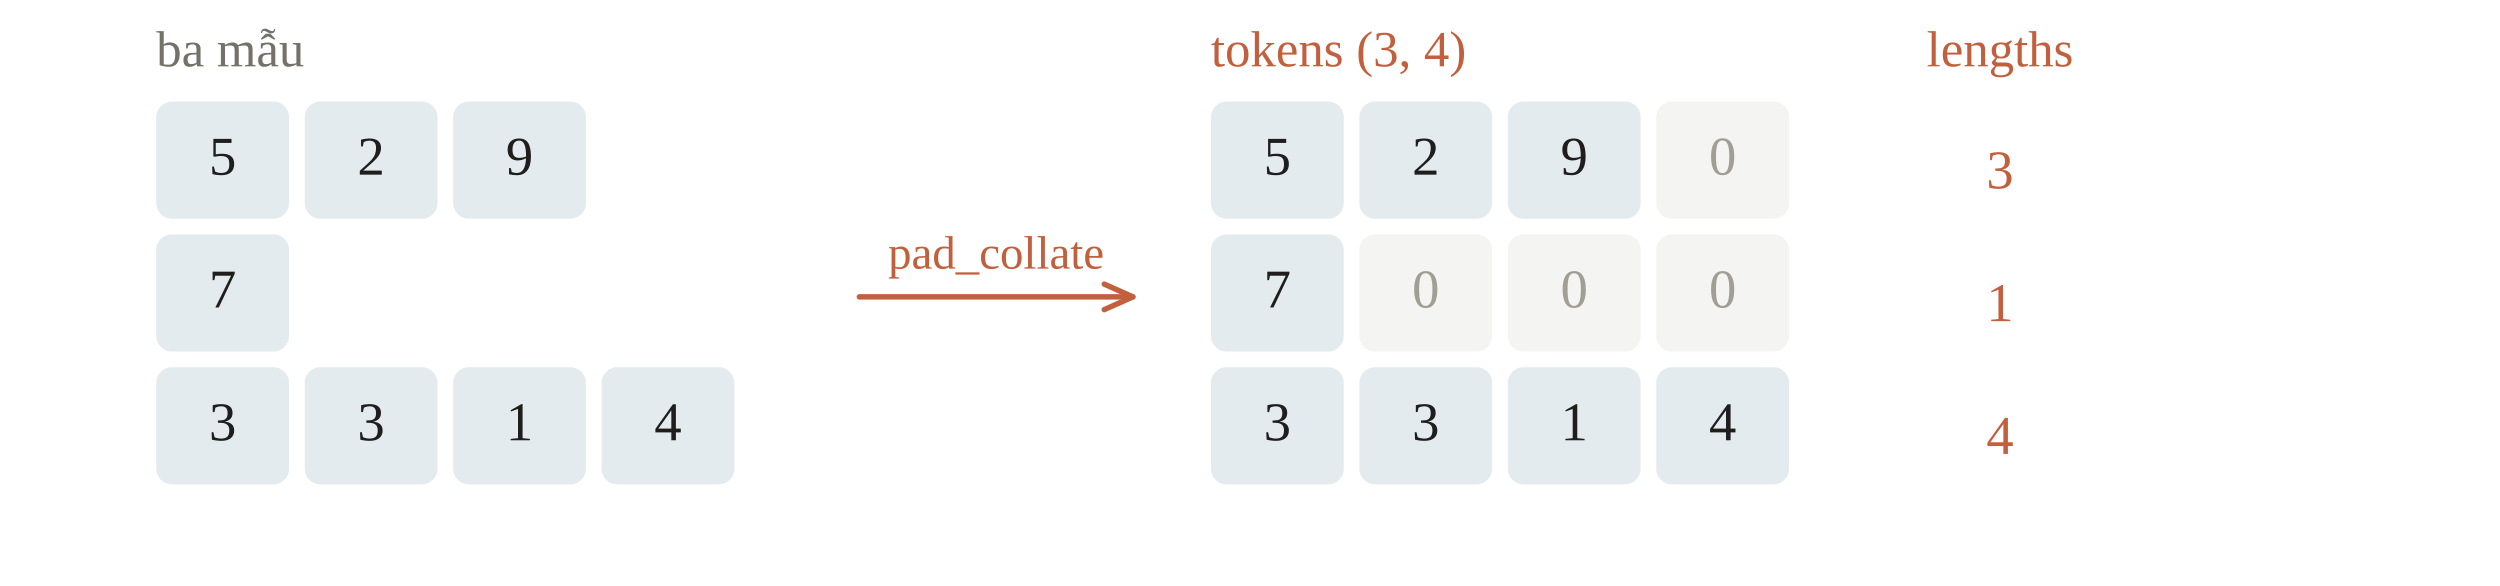
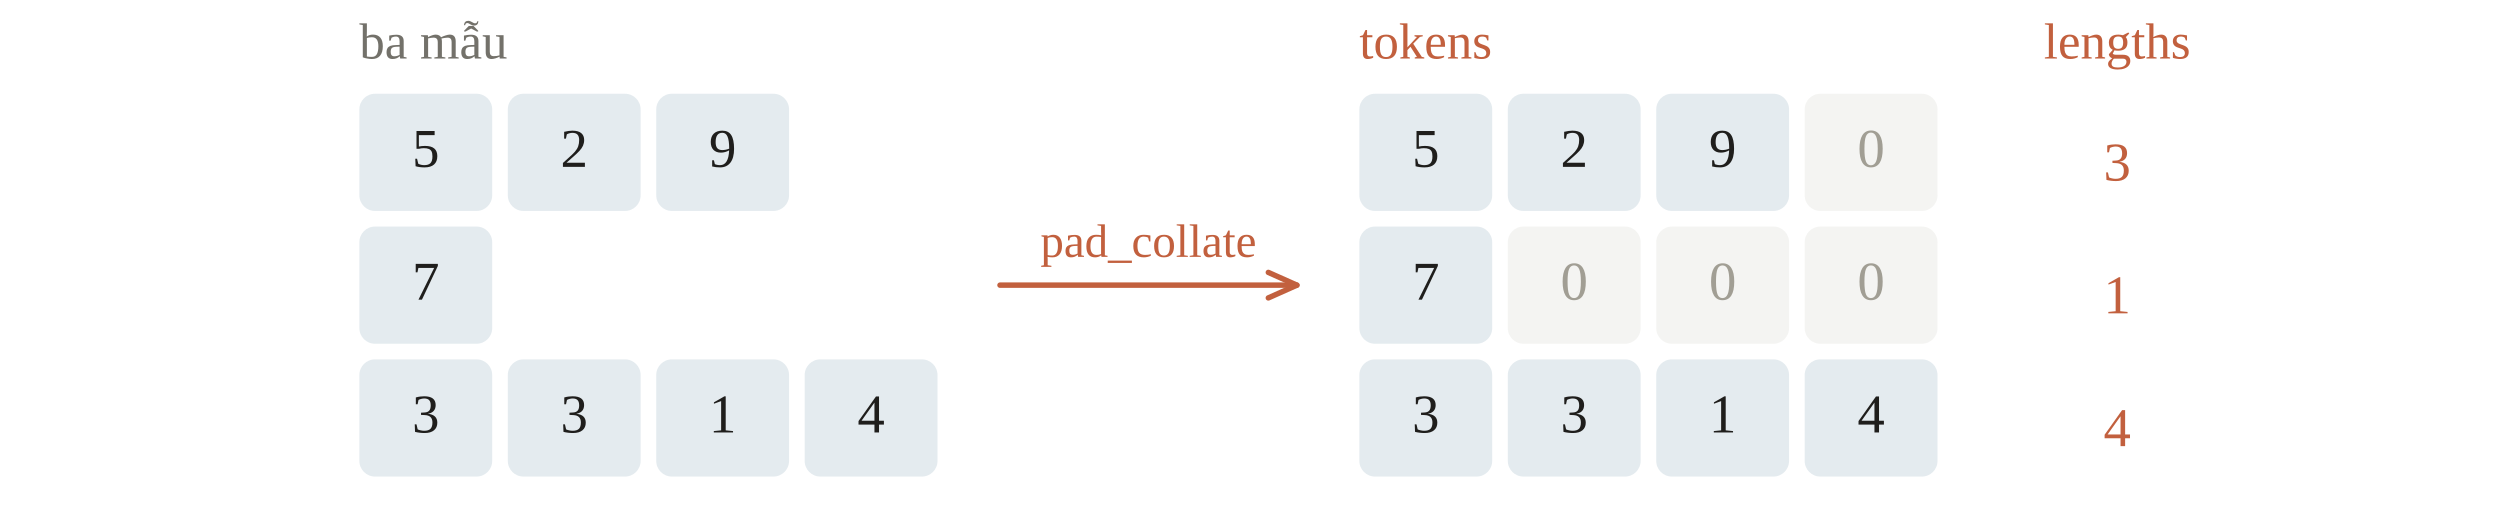
- <svg xmlns="http://www.w3.org/2000/svg" viewBox="0 0 640 150" width="640" role="img" aria-label="collate_fn đệm số 0 cho bằng chuỗi dài nhất và giữ độ dài thật của từng mẫu." style="font-family:var(--serif, Lora, Georgia, serif);color:var(--text, #1f1e1c)">
-   <text x="40" y="14" fill="var(--muted, #73716a)" text-anchor="start" dominant-baseline="middle" font-family="var(--sans, Inter, &quot;Segoe UI&quot;, sans-serif)" font-size="13" font-weight="400">ba mẫu</text>
-   <rect x="40" y="26" width="34" height="30" rx="4" fill="var(--t-n, #2f6587)" fill-opacity="0.13" stroke="none" stroke-width="0" />
-   <text xml:space="preserve" style="font-variant-ligatures:none" x="57" y="41.5" fill="currentColor" text-anchor="middle" dominant-baseline="middle" font-family="var(--mono, &quot;JetBrains Mono&quot;, Consolas, monospace)" font-size="14" font-weight="400">5</text>
-   <rect x="78" y="26" width="34" height="30" rx="4" fill="var(--t-n, #2f6587)" fill-opacity="0.13" stroke="none" stroke-width="0" />
-   <text xml:space="preserve" style="font-variant-ligatures:none" x="95" y="41.5" fill="currentColor" text-anchor="middle" dominant-baseline="middle" font-family="var(--mono, &quot;JetBrains Mono&quot;, Consolas, monospace)" font-size="14" font-weight="400">2</text>
-   <rect x="116" y="26" width="34" height="30" rx="4" fill="var(--t-n, #2f6587)" fill-opacity="0.13" stroke="none" stroke-width="0" />
-   <text xml:space="preserve" style="font-variant-ligatures:none" x="133" y="41.5" fill="currentColor" text-anchor="middle" dominant-baseline="middle" font-family="var(--mono, &quot;JetBrains Mono&quot;, Consolas, monospace)" font-size="14" font-weight="400">9</text>
-   <rect x="40" y="60" width="34" height="30" rx="4" fill="var(--t-n, #2f6587)" fill-opacity="0.13" stroke="none" stroke-width="0" />
-   <text xml:space="preserve" style="font-variant-ligatures:none" x="57" y="75.5" fill="currentColor" text-anchor="middle" dominant-baseline="middle" font-family="var(--mono, &quot;JetBrains Mono&quot;, Consolas, monospace)" font-size="14" font-weight="400">7</text>
-   <rect x="40" y="94" width="34" height="30" rx="4" fill="var(--t-n, #2f6587)" fill-opacity="0.13" stroke="none" stroke-width="0" />
-   <text xml:space="preserve" style="font-variant-ligatures:none" x="57" y="109.5" fill="currentColor" text-anchor="middle" dominant-baseline="middle" font-family="var(--mono, &quot;JetBrains Mono&quot;, Consolas, monospace)" font-size="14" font-weight="400">3</text>
-   <rect x="78" y="94" width="34" height="30" rx="4" fill="var(--t-n, #2f6587)" fill-opacity="0.13" stroke="none" stroke-width="0" />
-   <text xml:space="preserve" style="font-variant-ligatures:none" x="95" y="109.5" fill="currentColor" text-anchor="middle" dominant-baseline="middle" font-family="var(--mono, &quot;JetBrains Mono&quot;, Consolas, monospace)" font-size="14" font-weight="400">3</text>
-   <rect x="116" y="94" width="34" height="30" rx="4" fill="var(--t-n, #2f6587)" fill-opacity="0.13" stroke="none" stroke-width="0" />
-   <text xml:space="preserve" style="font-variant-ligatures:none" x="133" y="109.5" fill="currentColor" text-anchor="middle" dominant-baseline="middle" font-family="var(--mono, &quot;JetBrains Mono&quot;, Consolas, monospace)" font-size="14" font-weight="400">1</text>
-   <rect x="154" y="94" width="34" height="30" rx="4" fill="var(--t-n, #2f6587)" fill-opacity="0.13" stroke="none" stroke-width="0" />
-   <text xml:space="preserve" style="font-variant-ligatures:none" x="171" y="109.5" fill="currentColor" text-anchor="middle" dominant-baseline="middle" font-family="var(--mono, &quot;JetBrains Mono&quot;, Consolas, monospace)" font-size="14" font-weight="400">4</text>
-   <path d="M 220,76 Q 255,76 290,76" fill="none" stroke="var(--accent, #c2603e)" stroke-width="1.4" opacity="1" stroke-linecap="round" stroke-linejoin="round" />
-   <path d="M 282.695,79.262 L 290,76 L 282.695,72.738" fill="none" stroke="var(--accent, #c2603e)" stroke-width="1.4" opacity="1" stroke-linecap="round" stroke-linejoin="round" />
-   <text xml:space="preserve" style="font-variant-ligatures:none" x="255" y="66" fill="var(--accent, #c2603e)" text-anchor="middle" dominant-baseline="middle" font-family="var(--mono, &quot;JetBrains Mono&quot;, Consolas, monospace)" font-size="12" font-weight="400">pad_collate</text>
-   <text x="310" y="14" fill="var(--accent, #c2603e)" text-anchor="start" dominant-baseline="middle" font-family="var(--sans, Inter, &quot;Segoe UI&quot;, sans-serif)" font-size="13" font-weight="400">tokens (3, 4)</text>
-   <rect x="310" y="26" width="34" height="30" rx="4" fill="var(--t-n, #2f6587)" fill-opacity="0.13" stroke="none" stroke-width="0" />
-   <text xml:space="preserve" style="font-variant-ligatures:none" x="327" y="41.5" fill="currentColor" text-anchor="middle" dominant-baseline="middle" font-family="var(--mono, &quot;JetBrains Mono&quot;, Consolas, monospace)" font-size="14" font-weight="400">5</text>
-   <rect x="348" y="26" width="34" height="30" rx="4" fill="var(--t-n, #2f6587)" fill-opacity="0.13" stroke="none" stroke-width="0" />
-   <text xml:space="preserve" style="font-variant-ligatures:none" x="365" y="41.5" fill="currentColor" text-anchor="middle" dominant-baseline="middle" font-family="var(--mono, &quot;JetBrains Mono&quot;, Consolas, monospace)" font-size="14" font-weight="400">2</text>
-   <rect x="386" y="26" width="34" height="30" rx="4" fill="var(--t-n, #2f6587)" fill-opacity="0.13" stroke="none" stroke-width="0" />
-   <text xml:space="preserve" style="font-variant-ligatures:none" x="403" y="41.5" fill="currentColor" text-anchor="middle" dominant-baseline="middle" font-family="var(--mono, &quot;JetBrains Mono&quot;, Consolas, monospace)" font-size="14" font-weight="400">9</text>
-   <rect x="424" y="26" width="34" height="30" rx="4" fill="var(--faint, #a19e94)" fill-opacity="0.12" stroke="none" stroke-width="0" />
-   <text xml:space="preserve" style="font-variant-ligatures:none" x="441" y="41.5" fill="var(--faint, #a19e94)" text-anchor="middle" dominant-baseline="middle" font-family="var(--mono, &quot;JetBrains Mono&quot;, Consolas, monospace)" font-size="14" font-weight="400">0</text>
-   <rect x="310" y="60" width="34" height="30" rx="4" fill="var(--t-n, #2f6587)" fill-opacity="0.13" stroke="none" stroke-width="0" />
-   <text xml:space="preserve" style="font-variant-ligatures:none" x="327" y="75.5" fill="currentColor" text-anchor="middle" dominant-baseline="middle" font-family="var(--mono, &quot;JetBrains Mono&quot;, Consolas, monospace)" font-size="14" font-weight="400">7</text>
-   <rect x="348" y="60" width="34" height="30" rx="4" fill="var(--faint, #a19e94)" fill-opacity="0.12" stroke="none" stroke-width="0" />
-   <text xml:space="preserve" style="font-variant-ligatures:none" x="365" y="75.5" fill="var(--faint, #a19e94)" text-anchor="middle" dominant-baseline="middle" font-family="var(--mono, &quot;JetBrains Mono&quot;, Consolas, monospace)" font-size="14" font-weight="400">0</text>
-   <rect x="386" y="60" width="34" height="30" rx="4" fill="var(--faint, #a19e94)" fill-opacity="0.12" stroke="none" stroke-width="0" />
-   <text xml:space="preserve" style="font-variant-ligatures:none" x="403" y="75.5" fill="var(--faint, #a19e94)" text-anchor="middle" dominant-baseline="middle" font-family="var(--mono, &quot;JetBrains Mono&quot;, Consolas, monospace)" font-size="14" font-weight="400">0</text>
-   <rect x="424" y="60" width="34" height="30" rx="4" fill="var(--faint, #a19e94)" fill-opacity="0.12" stroke="none" stroke-width="0" />
-   <text xml:space="preserve" style="font-variant-ligatures:none" x="441" y="75.5" fill="var(--faint, #a19e94)" text-anchor="middle" dominant-baseline="middle" font-family="var(--mono, &quot;JetBrains Mono&quot;, Consolas, monospace)" font-size="14" font-weight="400">0</text>
-   <rect x="310" y="94" width="34" height="30" rx="4" fill="var(--t-n, #2f6587)" fill-opacity="0.13" stroke="none" stroke-width="0" />
-   <text xml:space="preserve" style="font-variant-ligatures:none" x="327" y="109.5" fill="currentColor" text-anchor="middle" dominant-baseline="middle" font-family="var(--mono, &quot;JetBrains Mono&quot;, Consolas, monospace)" font-size="14" font-weight="400">3</text>
-   <rect x="348" y="94" width="34" height="30" rx="4" fill="var(--t-n, #2f6587)" fill-opacity="0.13" stroke="none" stroke-width="0" />
-   <text xml:space="preserve" style="font-variant-ligatures:none" x="365" y="109.5" fill="currentColor" text-anchor="middle" dominant-baseline="middle" font-family="var(--mono, &quot;JetBrains Mono&quot;, Consolas, monospace)" font-size="14" font-weight="400">3</text>
-   <rect x="386" y="94" width="34" height="30" rx="4" fill="var(--t-n, #2f6587)" fill-opacity="0.13" stroke="none" stroke-width="0" />
-   <text xml:space="preserve" style="font-variant-ligatures:none" x="403" y="109.5" fill="currentColor" text-anchor="middle" dominant-baseline="middle" font-family="var(--mono, &quot;JetBrains Mono&quot;, Consolas, monospace)" font-size="14" font-weight="400">1</text>
-   <rect x="424" y="94" width="34" height="30" rx="4" fill="var(--t-n, #2f6587)" fill-opacity="0.13" stroke="none" stroke-width="0" />
-   <text xml:space="preserve" style="font-variant-ligatures:none" x="441" y="109.5" fill="currentColor" text-anchor="middle" dominant-baseline="middle" font-family="var(--mono, &quot;JetBrains Mono&quot;, Consolas, monospace)" font-size="14" font-weight="400">4</text>
-   <text x="512" y="14" fill="var(--accent, #c2603e)" text-anchor="middle" dominant-baseline="middle" font-family="var(--sans, Inter, &quot;Segoe UI&quot;, sans-serif)" font-size="13" font-weight="400">lengths</text>
-   <text xml:space="preserve" style="font-variant-ligatures:none" x="512" y="45" fill="var(--accent, #c2603e)" text-anchor="middle" dominant-baseline="middle" font-family="var(--mono, &quot;JetBrains Mono&quot;, Consolas, monospace)" font-size="14" font-weight="400">3</text>
-   <text xml:space="preserve" style="font-variant-ligatures:none" x="512" y="79" fill="var(--accent, #c2603e)" text-anchor="middle" dominant-baseline="middle" font-family="var(--mono, &quot;JetBrains Mono&quot;, Consolas, monospace)" font-size="14" font-weight="400">1</text>
-   <text xml:space="preserve" style="font-variant-ligatures:none" x="512" y="113" fill="var(--accent, #c2603e)" text-anchor="middle" dominant-baseline="middle" font-family="var(--mono, &quot;JetBrains Mono&quot;, Consolas, monospace)" font-size="14" font-weight="400">4</text>
+ <svg xmlns="http://www.w3.org/2000/svg" viewBox="0 0 640 132" width="640" role="img" aria-label="collate_fn đệm 0 cho bằng chuỗi dài nhất và giữ độ dài thật." style="font-family:var(--serif, Lora, Georgia, serif);color:var(--text, #1f1e1c)">
+   <text x="92" y="12" fill="var(--muted, #73716a)" text-anchor="start" dominant-baseline="middle" font-family="var(--sans, Inter, &quot;Segoe UI&quot;, sans-serif)" font-size="13" font-weight="400">ba mẫu</text>
+   <rect x="92" y="24" width="34" height="30" rx="4" fill="var(--t-n, #2f6587)" fill-opacity="0.13" stroke="none" stroke-width="0" />
+   <text xml:space="preserve" style="font-variant-ligatures:none" x="109" y="39.5" fill="currentColor" text-anchor="middle" dominant-baseline="middle" font-family="var(--mono, &quot;JetBrains Mono&quot;, Consolas, monospace)" font-size="14" font-weight="400">5</text>
+   <rect x="130" y="24" width="34" height="30" rx="4" fill="var(--t-n, #2f6587)" fill-opacity="0.13" stroke="none" stroke-width="0" />
+   <text xml:space="preserve" style="font-variant-ligatures:none" x="147" y="39.5" fill="currentColor" text-anchor="middle" dominant-baseline="middle" font-family="var(--mono, &quot;JetBrains Mono&quot;, Consolas, monospace)" font-size="14" font-weight="400">2</text>
+   <rect x="168" y="24" width="34" height="30" rx="4" fill="var(--t-n, #2f6587)" fill-opacity="0.13" stroke="none" stroke-width="0" />
+   <text xml:space="preserve" style="font-variant-ligatures:none" x="185" y="39.5" fill="currentColor" text-anchor="middle" dominant-baseline="middle" font-family="var(--mono, &quot;JetBrains Mono&quot;, Consolas, monospace)" font-size="14" font-weight="400">9</text>
+   <rect x="92" y="58" width="34" height="30" rx="4" fill="var(--t-n, #2f6587)" fill-opacity="0.13" stroke="none" stroke-width="0" />
+   <text xml:space="preserve" style="font-variant-ligatures:none" x="109" y="73.5" fill="currentColor" text-anchor="middle" dominant-baseline="middle" font-family="var(--mono, &quot;JetBrains Mono&quot;, Consolas, monospace)" font-size="14" font-weight="400">7</text>
+   <rect x="92" y="92" width="34" height="30" rx="4" fill="var(--t-n, #2f6587)" fill-opacity="0.13" stroke="none" stroke-width="0" />
+   <text xml:space="preserve" style="font-variant-ligatures:none" x="109" y="107.5" fill="currentColor" text-anchor="middle" dominant-baseline="middle" font-family="var(--mono, &quot;JetBrains Mono&quot;, Consolas, monospace)" font-size="14" font-weight="400">3</text>
+   <rect x="130" y="92" width="34" height="30" rx="4" fill="var(--t-n, #2f6587)" fill-opacity="0.13" stroke="none" stroke-width="0" />
+   <text xml:space="preserve" style="font-variant-ligatures:none" x="147" y="107.5" fill="currentColor" text-anchor="middle" dominant-baseline="middle" font-family="var(--mono, &quot;JetBrains Mono&quot;, Consolas, monospace)" font-size="14" font-weight="400">3</text>
+   <rect x="168" y="92" width="34" height="30" rx="4" fill="var(--t-n, #2f6587)" fill-opacity="0.13" stroke="none" stroke-width="0" />
+   <text xml:space="preserve" style="font-variant-ligatures:none" x="185" y="107.5" fill="currentColor" text-anchor="middle" dominant-baseline="middle" font-family="var(--mono, &quot;JetBrains Mono&quot;, Consolas, monospace)" font-size="14" font-weight="400">1</text>
+   <rect x="206" y="92" width="34" height="30" rx="4" fill="var(--t-n, #2f6587)" fill-opacity="0.13" stroke="none" stroke-width="0" />
+   <text xml:space="preserve" style="font-variant-ligatures:none" x="223" y="107.5" fill="currentColor" text-anchor="middle" dominant-baseline="middle" font-family="var(--mono, &quot;JetBrains Mono&quot;, Consolas, monospace)" font-size="14" font-weight="400">4</text>
+   <path d="M 256,73 Q 294,73 332,73" fill="none" stroke="var(--accent, #c2603e)" stroke-width="1.4" opacity="1" stroke-linecap="round" stroke-linejoin="round" />
+   <path d="M 324.695,76.262 L 332,73 L 324.695,69.738" fill="none" stroke="var(--accent, #c2603e)" stroke-width="1.4" opacity="1" stroke-linecap="round" stroke-linejoin="round" />
+   <text xml:space="preserve" style="font-variant-ligatures:none" x="294" y="63" fill="var(--accent, #c2603e)" text-anchor="middle" dominant-baseline="middle" font-family="var(--mono, &quot;JetBrains Mono&quot;, Consolas, monospace)" font-size="12" font-weight="400">pad_collate</text>
+   <text x="348" y="12" fill="var(--accent, #c2603e)" text-anchor="start" dominant-baseline="middle" font-family="var(--sans, Inter, &quot;Segoe UI&quot;, sans-serif)" font-size="13" font-weight="400">tokens</text>
+   <rect x="348" y="24" width="34" height="30" rx="4" fill="var(--t-n, #2f6587)" fill-opacity="0.13" stroke="none" stroke-width="0" />
+   <text xml:space="preserve" style="font-variant-ligatures:none" x="365" y="39.5" fill="currentColor" text-anchor="middle" dominant-baseline="middle" font-family="var(--mono, &quot;JetBrains Mono&quot;, Consolas, monospace)" font-size="14" font-weight="400">5</text>
+   <rect x="386" y="24" width="34" height="30" rx="4" fill="var(--t-n, #2f6587)" fill-opacity="0.13" stroke="none" stroke-width="0" />
+   <text xml:space="preserve" style="font-variant-ligatures:none" x="403" y="39.5" fill="currentColor" text-anchor="middle" dominant-baseline="middle" font-family="var(--mono, &quot;JetBrains Mono&quot;, Consolas, monospace)" font-size="14" font-weight="400">2</text>
+   <rect x="424" y="24" width="34" height="30" rx="4" fill="var(--t-n, #2f6587)" fill-opacity="0.13" stroke="none" stroke-width="0" />
+   <text xml:space="preserve" style="font-variant-ligatures:none" x="441" y="39.5" fill="currentColor" text-anchor="middle" dominant-baseline="middle" font-family="var(--mono, &quot;JetBrains Mono&quot;, Consolas, monospace)" font-size="14" font-weight="400">9</text>
+   <rect x="462" y="24" width="34" height="30" rx="4" fill="var(--faint, #a19e94)" fill-opacity="0.12" stroke="none" stroke-width="0" />
+   <text xml:space="preserve" style="font-variant-ligatures:none" x="479" y="39.5" fill="var(--faint, #a19e94)" text-anchor="middle" dominant-baseline="middle" font-family="var(--mono, &quot;JetBrains Mono&quot;, Consolas, monospace)" font-size="14" font-weight="400">0</text>
+   <rect x="348" y="58" width="34" height="30" rx="4" fill="var(--t-n, #2f6587)" fill-opacity="0.13" stroke="none" stroke-width="0" />
+   <text xml:space="preserve" style="font-variant-ligatures:none" x="365" y="73.5" fill="currentColor" text-anchor="middle" dominant-baseline="middle" font-family="var(--mono, &quot;JetBrains Mono&quot;, Consolas, monospace)" font-size="14" font-weight="400">7</text>
+   <rect x="386" y="58" width="34" height="30" rx="4" fill="var(--faint, #a19e94)" fill-opacity="0.12" stroke="none" stroke-width="0" />
+   <text xml:space="preserve" style="font-variant-ligatures:none" x="403" y="73.5" fill="var(--faint, #a19e94)" text-anchor="middle" dominant-baseline="middle" font-family="var(--mono, &quot;JetBrains Mono&quot;, Consolas, monospace)" font-size="14" font-weight="400">0</text>
+   <rect x="424" y="58" width="34" height="30" rx="4" fill="var(--faint, #a19e94)" fill-opacity="0.12" stroke="none" stroke-width="0" />
+   <text xml:space="preserve" style="font-variant-ligatures:none" x="441" y="73.5" fill="var(--faint, #a19e94)" text-anchor="middle" dominant-baseline="middle" font-family="var(--mono, &quot;JetBrains Mono&quot;, Consolas, monospace)" font-size="14" font-weight="400">0</text>
+   <rect x="462" y="58" width="34" height="30" rx="4" fill="var(--faint, #a19e94)" fill-opacity="0.12" stroke="none" stroke-width="0" />
+   <text xml:space="preserve" style="font-variant-ligatures:none" x="479" y="73.5" fill="var(--faint, #a19e94)" text-anchor="middle" dominant-baseline="middle" font-family="var(--mono, &quot;JetBrains Mono&quot;, Consolas, monospace)" font-size="14" font-weight="400">0</text>
+   <rect x="348" y="92" width="34" height="30" rx="4" fill="var(--t-n, #2f6587)" fill-opacity="0.13" stroke="none" stroke-width="0" />
+   <text xml:space="preserve" style="font-variant-ligatures:none" x="365" y="107.5" fill="currentColor" text-anchor="middle" dominant-baseline="middle" font-family="var(--mono, &quot;JetBrains Mono&quot;, Consolas, monospace)" font-size="14" font-weight="400">3</text>
+   <rect x="386" y="92" width="34" height="30" rx="4" fill="var(--t-n, #2f6587)" fill-opacity="0.13" stroke="none" stroke-width="0" />
+   <text xml:space="preserve" style="font-variant-ligatures:none" x="403" y="107.5" fill="currentColor" text-anchor="middle" dominant-baseline="middle" font-family="var(--mono, &quot;JetBrains Mono&quot;, Consolas, monospace)" font-size="14" font-weight="400">3</text>
+   <rect x="424" y="92" width="34" height="30" rx="4" fill="var(--t-n, #2f6587)" fill-opacity="0.13" stroke="none" stroke-width="0" />
+   <text xml:space="preserve" style="font-variant-ligatures:none" x="441" y="107.5" fill="currentColor" text-anchor="middle" dominant-baseline="middle" font-family="var(--mono, &quot;JetBrains Mono&quot;, Consolas, monospace)" font-size="14" font-weight="400">1</text>
+   <rect x="462" y="92" width="34" height="30" rx="4" fill="var(--t-n, #2f6587)" fill-opacity="0.13" stroke="none" stroke-width="0" />
+   <text xml:space="preserve" style="font-variant-ligatures:none" x="479" y="107.5" fill="currentColor" text-anchor="middle" dominant-baseline="middle" font-family="var(--mono, &quot;JetBrains Mono&quot;, Consolas, monospace)" font-size="14" font-weight="400">4</text>
+   <text x="542" y="12" fill="var(--accent, #c2603e)" text-anchor="middle" dominant-baseline="middle" font-family="var(--sans, Inter, &quot;Segoe UI&quot;, sans-serif)" font-size="13" font-weight="400">lengths</text>
+   <text xml:space="preserve" style="font-variant-ligatures:none" x="542" y="43" fill="var(--accent, #c2603e)" text-anchor="middle" dominant-baseline="middle" font-family="var(--mono, &quot;JetBrains Mono&quot;, Consolas, monospace)" font-size="14" font-weight="400">3</text>
+   <text xml:space="preserve" style="font-variant-ligatures:none" x="542" y="77" fill="var(--accent, #c2603e)" text-anchor="middle" dominant-baseline="middle" font-family="var(--mono, &quot;JetBrains Mono&quot;, Consolas, monospace)" font-size="14" font-weight="400">1</text>
+   <text xml:space="preserve" style="font-variant-ligatures:none" x="542" y="111" fill="var(--accent, #c2603e)" text-anchor="middle" dominant-baseline="middle" font-family="var(--mono, &quot;JetBrains Mono&quot;, Consolas, monospace)" font-size="14" font-weight="400">4</text>
</svg>
